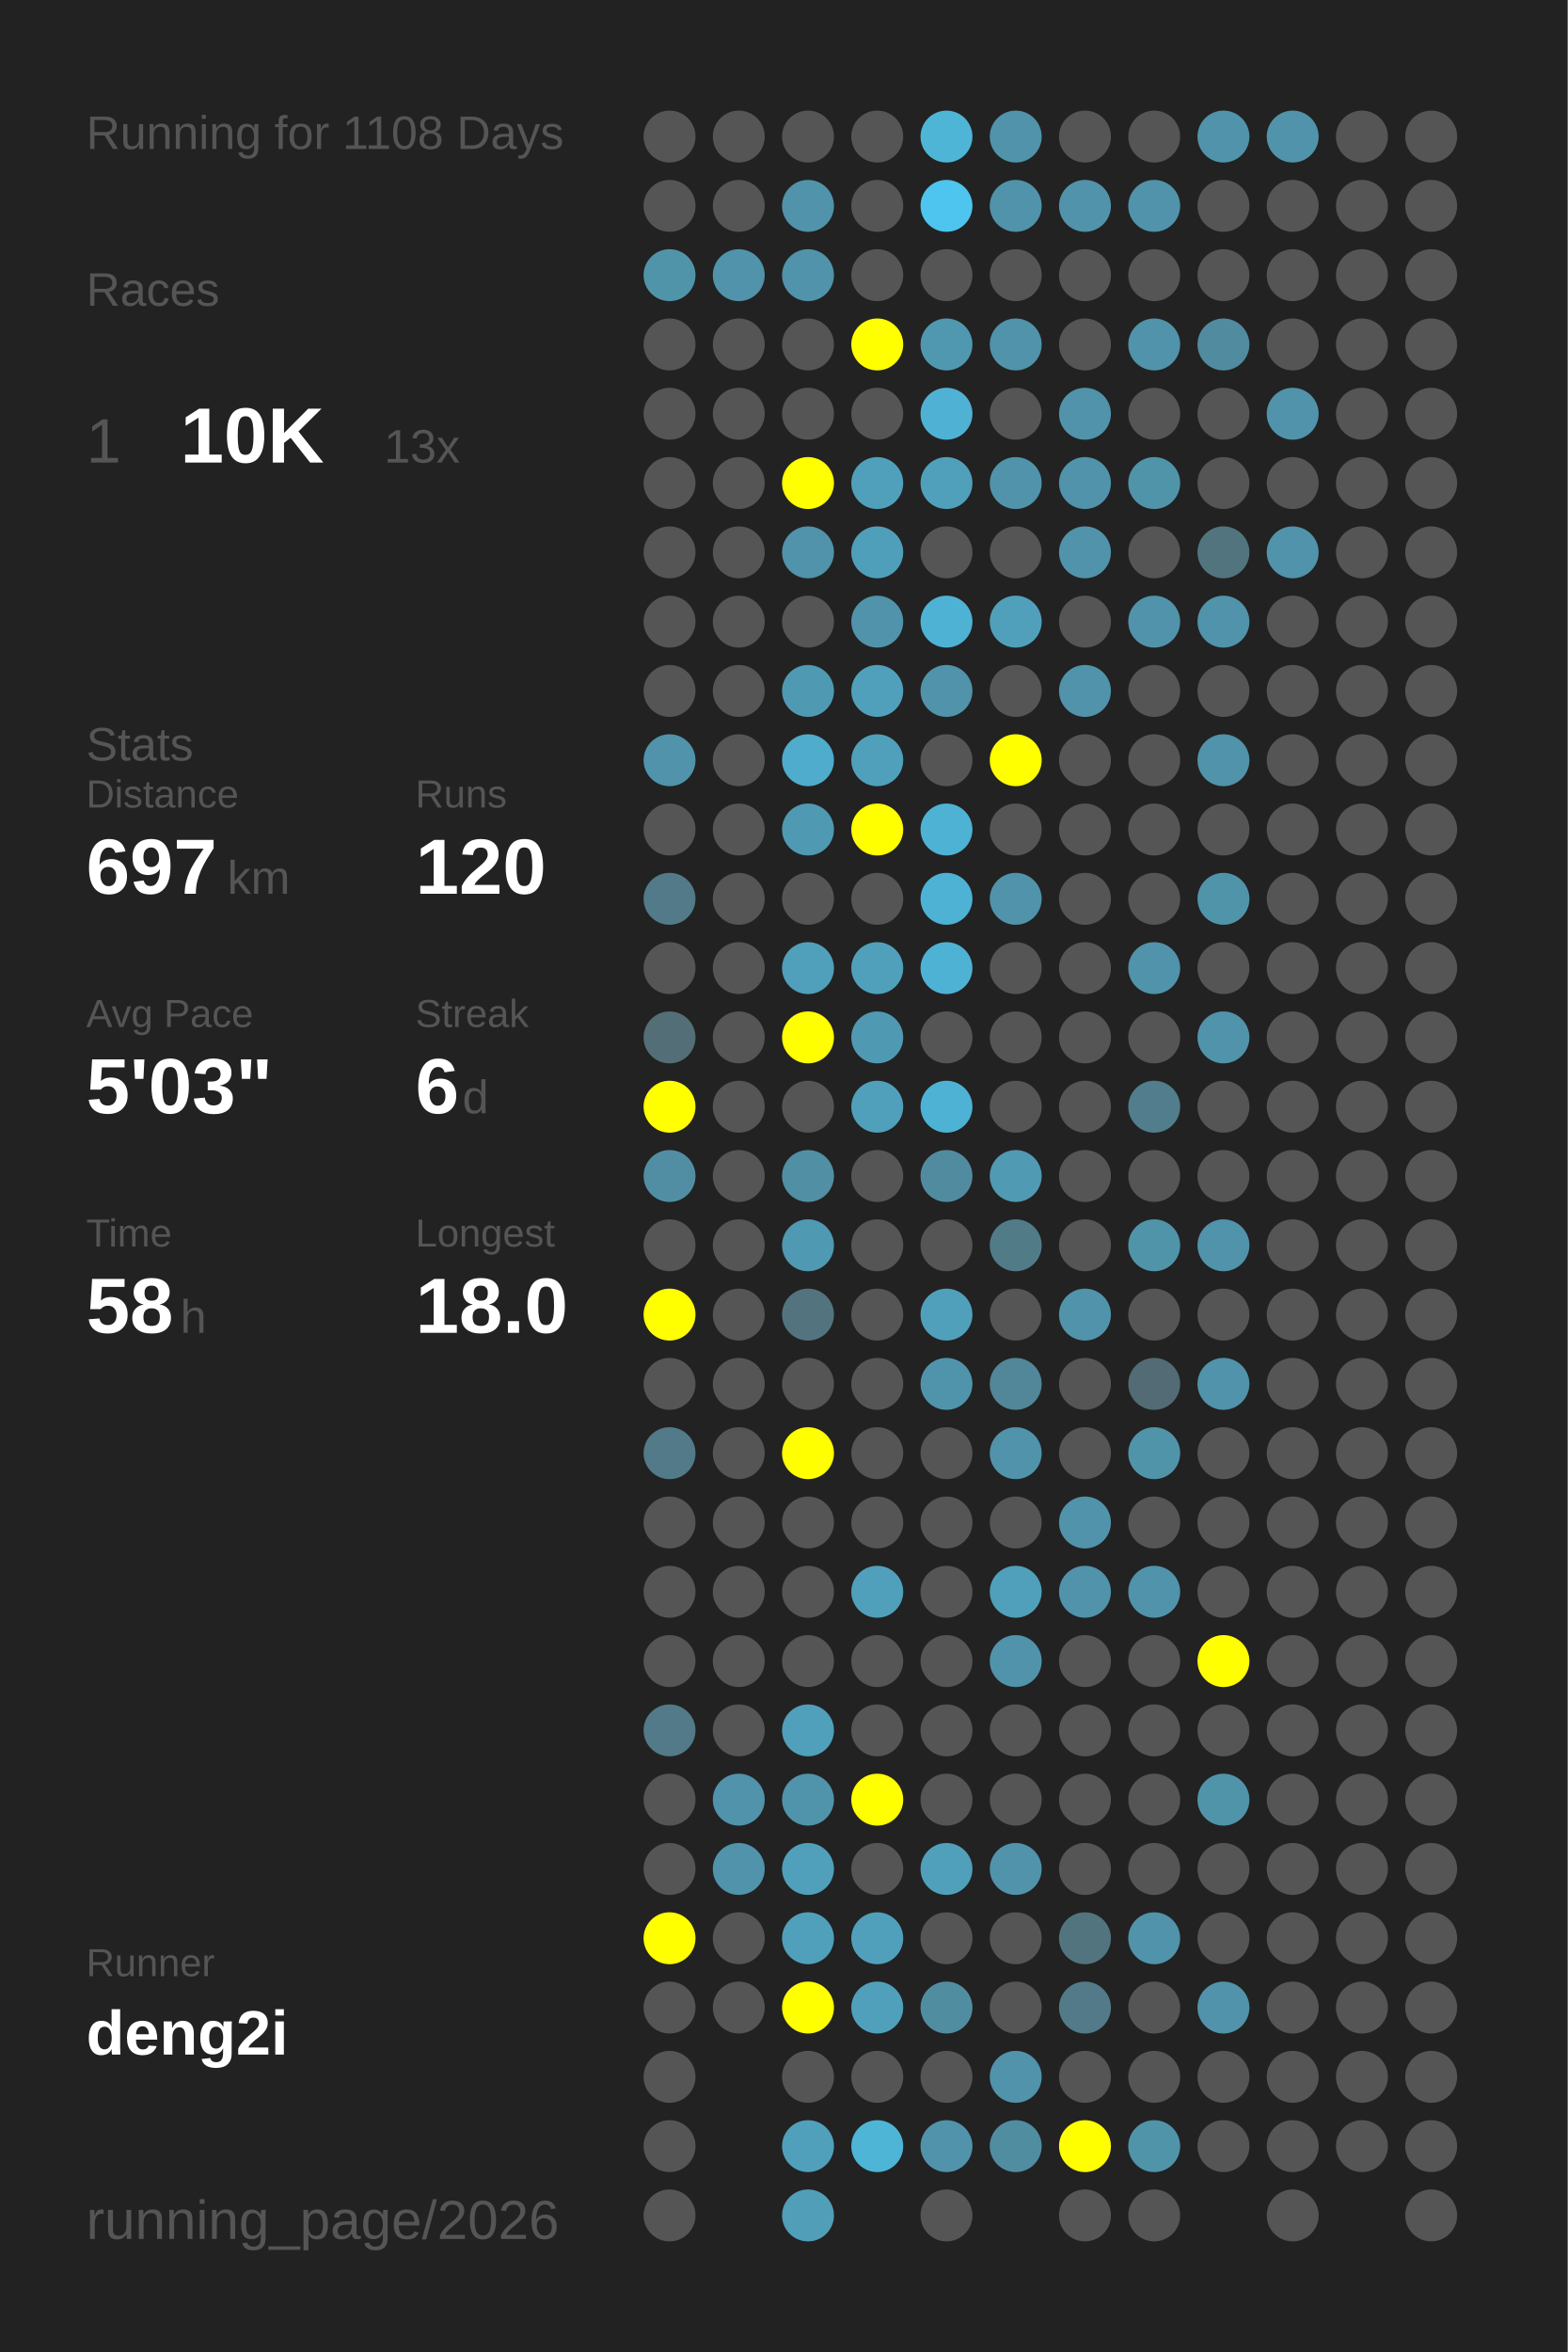
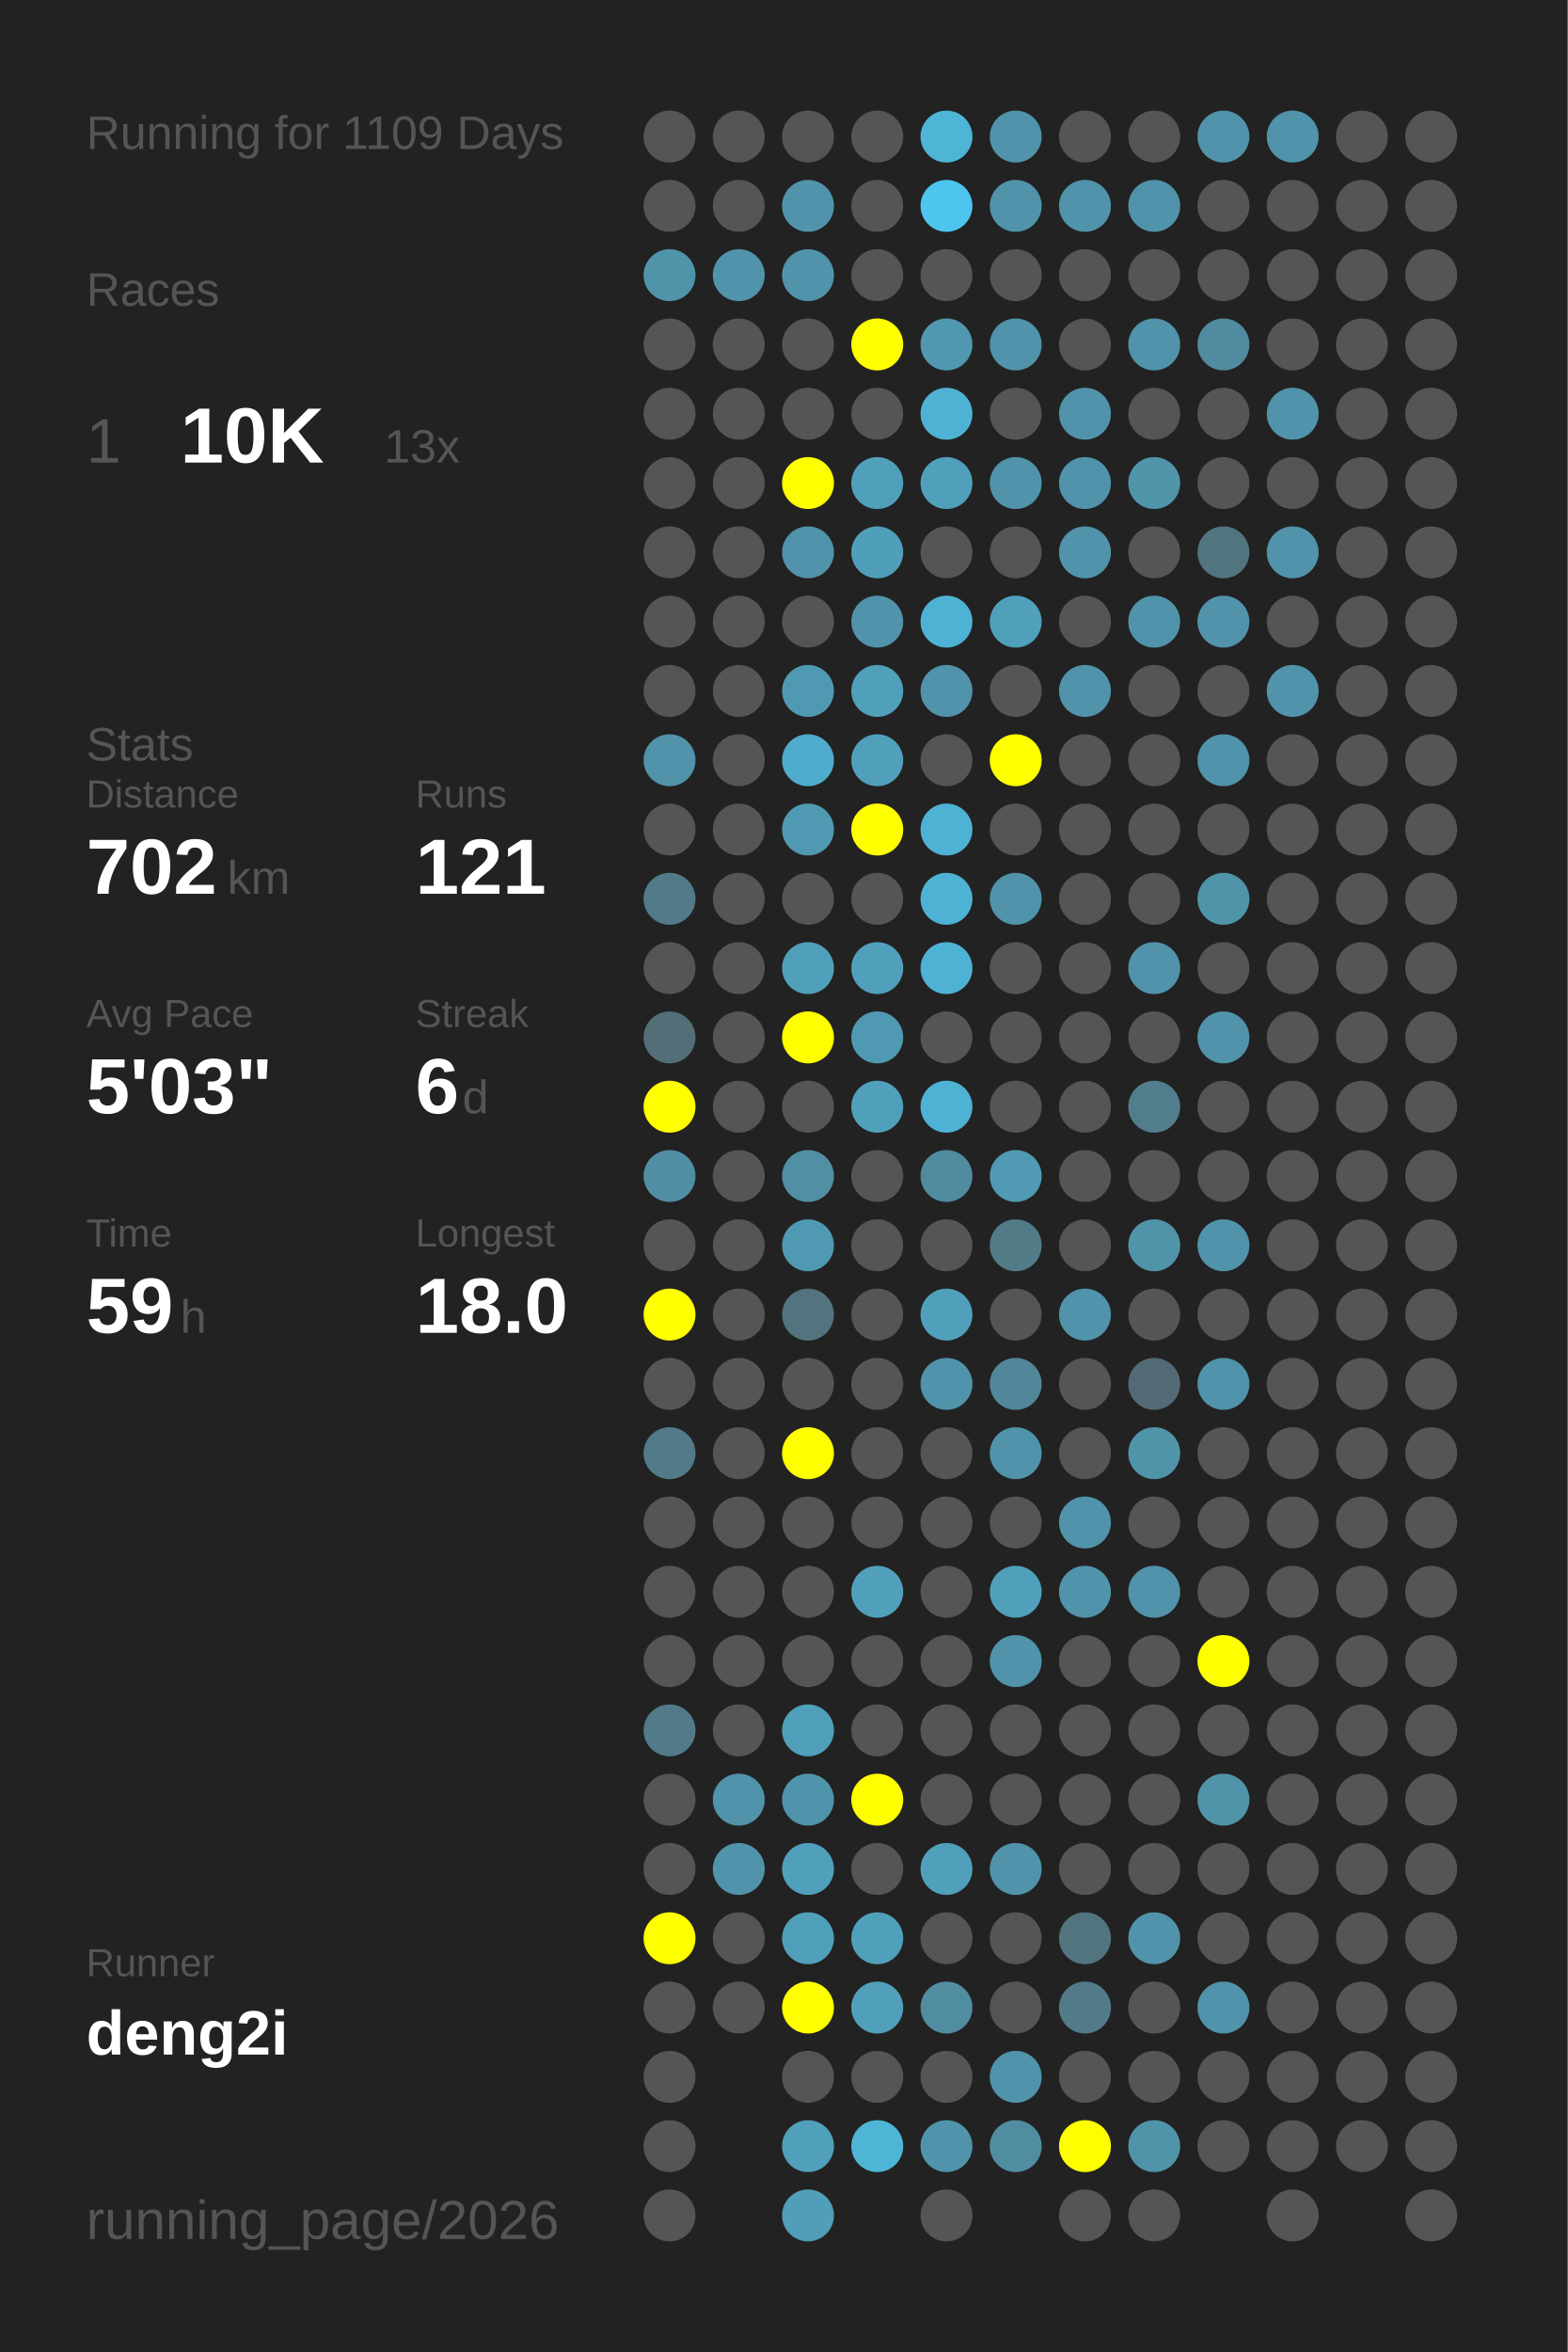
<svg xmlns="http://www.w3.org/2000/svg" baseProfile="full" height="300mm" version="1.1" viewBox="0,0,200,300" width="200mm">
  <defs />
  <rect fill="#222222" height="300" width="200" x="0" y="0" />
-   <text fill="#555555" style="font-size:6px; font-family:Arial;" x="11" y="19">Running for 1108 Days</text>
+   <text fill="#555555" style="font-size:6px; font-family:Arial;" x="11" y="19">Running for 1109 Days</text>
  <text fill="#555555" style="font-size:6px; font-family:Arial;" x="11" y="39">Races</text>
  <text fill="#555555" style="font-size:8px; font-family:Arial;" x="11" y="59">1</text>
  <text fill="#FFFFFF" style="font-size:10px; font-family:Arial; font-weight:bold;" x="23" y="59">10K</text>
  <text fill="#555555" style="font-size:6px; font-family:Arial;" x="49" y="59">13x</text>
  <text fill="#555555" style="font-size:6px; font-family:Arial;" x="11" y="97">Stats</text>
  <text fill="#555555" style="font-size:5px; font-family:Arial;" x="11" y="103">Distance</text>
-   <text fill="#FFFFFF" style="font-size:10px; font-family:Arial; font-weight:bold;" x="11" y="114">697</text>
+   <text fill="#FFFFFF" style="font-size:10px; font-family:Arial; font-weight:bold;" x="11" y="114">702</text>
  <text fill="#555555" style="font-size:6px; font-family:Arial;" x="29" y="114">km</text>
  <text fill="#555555" style="font-size:5px; font-family:Arial;" x="53" y="103">Runs</text>
-   <text fill="#FFFFFF" style="font-size:10px; font-family:Arial; font-weight:bold;" x="53" y="114">120</text>
+   <text fill="#FFFFFF" style="font-size:10px; font-family:Arial; font-weight:bold;" x="53" y="114">121</text>
  <text fill="#555555" style="font-size:5px; font-family:Arial;" x="11" y="131">Avg Pace</text>
  <text fill="#FFFFFF" style="font-size:10px; font-family:Arial; font-weight:bold;" x="11" y="142">5'03"</text>
  <text fill="#555555" style="font-size:5px; font-family:Arial;" x="53" y="131">Streak</text>
  <text fill="#FFFFFF" style="font-size:10px; font-family:Arial; font-weight:bold;" x="53" y="142">6</text>
  <text fill="#555555" style="font-size:6px; font-family:Arial;" x="59" y="142">d</text>
  <text fill="#555555" style="font-size:5px; font-family:Arial;" x="11" y="159">Time</text>
-   <text fill="#FFFFFF" style="font-size:10px; font-family:Arial; font-weight:bold;" x="11" y="170">58</text>
+   <text fill="#FFFFFF" style="font-size:10px; font-family:Arial; font-weight:bold;" x="11" y="170">59</text>
  <text fill="#555555" style="font-size:6px; font-family:Arial;" x="23" y="170">h</text>
  <text fill="#555555" style="font-size:5px; font-family:Arial;" x="53" y="159">Longest</text>
  <text fill="#FFFFFF" style="font-size:10px; font-family:Arial; font-weight:bold;" x="53" y="170">18.0</text>
  <text fill="#555555" style="font-size:5px; font-family:Arial;" x="11" y="252.065">Runner</text>
  <text fill="#FFFFFF" style="font-size:8px; font-family:Arial; font-weight:bold;" x="11" y="262.065">deng2i</text>
  <text fill="#555555" style="font-size:7px; font-family:Arial;" x="11" y="285.581">running_page/2026</text>
  <circle cx="85.417" cy="17.419" fill="#555555" r="3.312" />
  <circle cx="85.417" cy="26.258" fill="#555555" r="3.312" />
  <circle cx="85.417" cy="35.097" fill="#5094aa" r="3.312" />
  <circle cx="85.417" cy="43.935" fill="#555555" r="3.312" />
  <circle cx="85.417" cy="52.774" fill="#555555" r="3.312" />
  <circle cx="85.417" cy="61.613" fill="#555555" r="3.312" />
  <circle cx="85.417" cy="70.452" fill="#555555" r="3.312" />
  <circle cx="85.417" cy="79.29" fill="#555555" r="3.312" />
  <circle cx="85.417" cy="88.129" fill="#555555" r="3.312" />
  <circle cx="85.417" cy="96.968" fill="#5093aa" r="3.312" />
  <circle cx="85.417" cy="105.806" fill="#555555" r="3.312" />
  <circle cx="85.417" cy="114.645" fill="#527a88" r="3.312" />
  <circle cx="85.417" cy="123.484" fill="#555555" r="3.312" />
  <circle cx="85.417" cy="132.323" fill="#536e77" r="3.312" />
  <circle cx="85.417" cy="141.161" fill="#FFFF00" r="3.312" />
  <circle cx="85.417" cy="150" fill="#518ea3" r="3.312" />
  <circle cx="85.417" cy="158.839" fill="#555555" r="3.312" />
  <circle cx="85.417" cy="167.677" fill="#FFFF00" r="3.312" />
  <circle cx="85.417" cy="176.516" fill="#555555" r="3.312" />
  <circle cx="85.417" cy="185.355" fill="#527a88" r="3.312" />
  <circle cx="85.417" cy="194.194" fill="#555555" r="3.312" />
  <circle cx="85.417" cy="203.032" fill="#555555" r="3.312" />
  <circle cx="85.417" cy="211.871" fill="#555555" r="3.312" />
  <circle cx="85.417" cy="220.71" fill="#527a88" r="3.312" />
  <circle cx="85.417" cy="229.548" fill="#555555" r="3.312" />
  <circle cx="85.417" cy="238.387" fill="#555555" r="3.312" />
  <circle cx="85.417" cy="247.226" fill="#FFFF00" r="3.312" />
  <circle cx="85.417" cy="256.065" fill="#555555" r="3.312" />
  <circle cx="85.417" cy="264.903" fill="#555555" r="3.312" />
  <circle cx="85.417" cy="273.742" fill="#555555" r="3.312" />
  <circle cx="85.417" cy="282.581" fill="#555555" r="3.312" />
  <circle cx="94.25" cy="17.419" fill="#555555" r="3.312" />
  <circle cx="94.25" cy="26.258" fill="#555555" r="3.312" />
  <circle cx="94.25" cy="35.097" fill="#5093aa" r="3.312" />
  <circle cx="94.25" cy="43.935" fill="#555555" r="3.312" />
  <circle cx="94.25" cy="52.774" fill="#555555" r="3.312" />
  <circle cx="94.25" cy="61.613" fill="#555555" r="3.312" />
  <circle cx="94.25" cy="70.452" fill="#555555" r="3.312" />
  <circle cx="94.25" cy="79.29" fill="#555555" r="3.312" />
  <circle cx="94.25" cy="88.129" fill="#555555" r="3.312" />
  <circle cx="94.25" cy="96.968" fill="#555555" r="3.312" />
  <circle cx="94.25" cy="105.806" fill="#555555" r="3.312" />
  <circle cx="94.25" cy="114.645" fill="#555555" r="3.312" />
  <circle cx="94.25" cy="123.484" fill="#555555" r="3.312" />
  <circle cx="94.25" cy="132.323" fill="#555555" r="3.312" />
  <circle cx="94.25" cy="141.161" fill="#555555" r="3.312" />
  <circle cx="94.25" cy="150" fill="#555555" r="3.312" />
  <circle cx="94.25" cy="158.839" fill="#555555" r="3.312" />
  <circle cx="94.25" cy="167.677" fill="#555555" r="3.312" />
  <circle cx="94.25" cy="176.516" fill="#555555" r="3.312" />
  <circle cx="94.25" cy="185.355" fill="#555555" r="3.312" />
  <circle cx="94.25" cy="194.194" fill="#555555" r="3.312" />
  <circle cx="94.25" cy="203.032" fill="#555555" r="3.312" />
  <circle cx="94.25" cy="211.871" fill="#555555" r="3.312" />
  <circle cx="94.25" cy="220.71" fill="#555555" r="3.312" />
  <circle cx="94.25" cy="229.548" fill="#5093aa" r="3.312" />
  <circle cx="94.25" cy="238.387" fill="#5093aa" r="3.312" />
  <circle cx="94.25" cy="247.226" fill="#555555" r="3.312" />
  <circle cx="94.25" cy="256.065" fill="#555555" r="3.312" />
  <circle cx="103.083" cy="17.419" fill="#555555" r="3.312" />
  <circle cx="103.083" cy="26.258" fill="#5093aa" r="3.312" />
  <circle cx="103.083" cy="35.097" fill="#5093aa" r="3.312" />
  <circle cx="103.083" cy="43.935" fill="#555555" r="3.312" />
  <circle cx="103.083" cy="52.774" fill="#555555" r="3.312" />
  <circle cx="103.083" cy="61.613" fill="#FFFF00" r="3.312" />
  <circle cx="103.083" cy="70.452" fill="#5093aa" r="3.312" />
  <circle cx="103.083" cy="79.29" fill="#555555" r="3.312" />
  <circle cx="103.083" cy="88.129" fill="#5099b2" r="3.312" />
  <circle cx="103.083" cy="96.968" fill="#4faccc" r="3.312" />
  <circle cx="103.083" cy="105.806" fill="#5099b2" r="3.312" />
  <circle cx="103.083" cy="114.645" fill="#555555" r="3.312" />
  <circle cx="103.083" cy="123.484" fill="#50a0bb" r="3.312" />
  <circle cx="103.083" cy="132.323" fill="#FFFF00" r="3.312" />
  <circle cx="103.083" cy="141.161" fill="#555555" r="3.312" />
  <circle cx="103.083" cy="150" fill="#518fa4" r="3.312" />
  <circle cx="103.083" cy="158.839" fill="#5099b2" r="3.312" />
  <circle cx="103.083" cy="167.677" fill="#53747f" r="3.312" />
  <circle cx="103.083" cy="176.516" fill="#555555" r="3.312" />
  <circle cx="103.083" cy="185.355" fill="#FFFF00" r="3.312" />
  <circle cx="103.083" cy="194.194" fill="#555555" r="3.312" />
  <circle cx="103.083" cy="203.032" fill="#555555" r="3.312" />
  <circle cx="103.083" cy="211.871" fill="#555555" r="3.312" />
  <circle cx="103.083" cy="220.71" fill="#50a0bb" r="3.312" />
  <circle cx="103.083" cy="229.548" fill="#5094ab" r="3.312" />
  <circle cx="103.083" cy="238.387" fill="#50a0bb" r="3.312" />
  <circle cx="103.083" cy="247.226" fill="#50a0bb" r="3.312" />
  <circle cx="103.083" cy="256.065" fill="#FFFF00" r="3.312" />
  <circle cx="103.083" cy="264.903" fill="#555555" r="3.312" />
  <circle cx="103.083" cy="273.742" fill="#50a0bb" r="3.312" />
  <circle cx="103.083" cy="282.581" fill="#509eb8" r="3.312" />
  <circle cx="111.917" cy="17.419" fill="#555555" r="3.312" />
  <circle cx="111.917" cy="26.258" fill="#555555" r="3.312" />
  <circle cx="111.917" cy="35.097" fill="#555555" r="3.312" />
  <circle cx="111.917" cy="43.935" fill="#FFFF00" r="3.312" />
  <circle cx="111.917" cy="52.774" fill="#555555" r="3.312" />
  <circle cx="111.917" cy="61.613" fill="#50a0bb" r="3.312" />
  <circle cx="111.917" cy="70.452" fill="#509fba" r="3.312" />
  <circle cx="111.917" cy="79.29" fill="#5093aa" r="3.312" />
  <circle cx="111.917" cy="88.129" fill="#50a0bb" r="3.312" />
  <circle cx="111.917" cy="96.968" fill="#50a0bb" r="3.312" />
  <circle cx="111.917" cy="105.806" fill="#FFFF00" r="3.312" />
  <circle cx="111.917" cy="114.645" fill="#555555" r="3.312" />
  <circle cx="111.917" cy="123.484" fill="#50a0bb" r="3.312" />
  <circle cx="111.917" cy="132.323" fill="#5099b2" r="3.312" />
  <circle cx="111.917" cy="141.161" fill="#50a0bb" r="3.312" />
  <circle cx="111.917" cy="150" fill="#555555" r="3.312" />
  <circle cx="111.917" cy="158.839" fill="#555555" r="3.312" />
  <circle cx="111.917" cy="167.677" fill="#555555" r="3.312" />
  <circle cx="111.917" cy="176.516" fill="#555555" r="3.312" />
  <circle cx="111.917" cy="185.355" fill="#555555" r="3.312" />
  <circle cx="111.917" cy="194.194" fill="#555555" r="3.312" />
  <circle cx="111.917" cy="203.032" fill="#50a0bb" r="3.312" />
  <circle cx="111.917" cy="211.871" fill="#555555" r="3.312" />
  <circle cx="111.917" cy="220.71" fill="#555555" r="3.312" />
  <circle cx="111.917" cy="229.548" fill="#FFFF00" r="3.312" />
  <circle cx="111.917" cy="238.387" fill="#555555" r="3.312" />
  <circle cx="111.917" cy="247.226" fill="#50a0bb" r="3.312" />
  <circle cx="111.917" cy="256.065" fill="#50a0bb" r="3.312" />
  <circle cx="111.917" cy="264.903" fill="#555555" r="3.312" />
  <circle cx="111.917" cy="273.742" fill="#4eb5d7" r="3.312" />
  <circle cx="120.75" cy="17.419" fill="#4eb5d7" r="3.312" />
  <circle cx="120.75" cy="26.258" fill="#4dc5ee" r="3.312" />
  <circle cx="120.75" cy="35.097" fill="#555555" r="3.312" />
  <circle cx="120.75" cy="43.935" fill="#5098b0" r="3.312" />
  <circle cx="120.75" cy="52.774" fill="#4fb2d4" r="3.312" />
  <circle cx="120.75" cy="61.613" fill="#50a0bb" r="3.312" />
  <circle cx="120.75" cy="70.452" fill="#555555" r="3.312" />
  <circle cx="120.75" cy="79.29" fill="#4eb2d4" r="3.312" />
  <circle cx="120.75" cy="88.129" fill="#5093aa" r="3.312" />
  <circle cx="120.75" cy="96.968" fill="#555555" r="3.312" />
  <circle cx="120.75" cy="105.806" fill="#4eb2d4" r="3.312" />
  <circle cx="120.75" cy="114.645" fill="#4eb2d4" r="3.312" />
  <circle cx="120.75" cy="123.484" fill="#4eb2d4" r="3.312" />
  <circle cx="120.75" cy="132.323" fill="#555555" r="3.312" />
  <circle cx="120.75" cy="141.161" fill="#4eb2d4" r="3.312" />
  <circle cx="120.75" cy="150" fill="#518b9f" r="3.312" />
  <circle cx="120.75" cy="158.839" fill="#555555" r="3.312" />
  <circle cx="120.75" cy="167.677" fill="#50a0bb" r="3.312" />
  <circle cx="120.75" cy="176.516" fill="#5094ab" r="3.312" />
  <circle cx="120.75" cy="185.355" fill="#555555" r="3.312" />
  <circle cx="120.75" cy="194.194" fill="#555555" r="3.312" />
  <circle cx="120.75" cy="203.032" fill="#555555" r="3.312" />
  <circle cx="120.75" cy="211.871" fill="#555555" r="3.312" />
  <circle cx="120.75" cy="220.71" fill="#555555" r="3.312" />
  <circle cx="120.75" cy="229.548" fill="#555555" r="3.312" />
  <circle cx="120.75" cy="238.387" fill="#50a0bb" r="3.312" />
  <circle cx="120.75" cy="247.226" fill="#555555" r="3.312" />
  <circle cx="120.75" cy="256.065" fill="#518da1" r="3.312" />
  <circle cx="120.75" cy="264.903" fill="#555555" r="3.312" />
  <circle cx="120.75" cy="273.742" fill="#5093aa" r="3.312" />
  <circle cx="120.75" cy="282.581" fill="#555555" r="3.312" />
  <circle cx="129.583" cy="17.419" fill="#5093aa" r="3.312" />
  <circle cx="129.583" cy="26.258" fill="#5093aa" r="3.312" />
  <circle cx="129.583" cy="35.097" fill="#555555" r="3.312" />
  <circle cx="129.583" cy="43.935" fill="#5093aa" r="3.312" />
  <circle cx="129.583" cy="52.774" fill="#555555" r="3.312" />
  <circle cx="129.583" cy="61.613" fill="#5093aa" r="3.312" />
  <circle cx="129.583" cy="70.452" fill="#555555" r="3.312" />
  <circle cx="129.583" cy="79.29" fill="#50a0bb" r="3.312" />
  <circle cx="129.583" cy="88.129" fill="#555555" r="3.312" />
  <circle cx="129.583" cy="96.968" fill="#FFFF00" r="3.312" />
  <circle cx="129.583" cy="105.806" fill="#555555" r="3.312" />
  <circle cx="129.583" cy="114.645" fill="#5093aa" r="3.312" />
  <circle cx="129.583" cy="123.484" fill="#555555" r="3.312" />
  <circle cx="129.583" cy="132.323" fill="#555555" r="3.312" />
  <circle cx="129.583" cy="141.161" fill="#555555" r="3.312" />
  <circle cx="129.583" cy="150" fill="#509ab3" r="3.312" />
  <circle cx="129.583" cy="158.839" fill="#527b88" r="3.312" />
  <circle cx="129.583" cy="167.677" fill="#555555" r="3.312" />
  <circle cx="129.583" cy="176.516" fill="#518799" r="3.312" />
  <circle cx="129.583" cy="185.355" fill="#5093aa" r="3.312" />
  <circle cx="129.583" cy="194.194" fill="#555555" r="3.312" />
  <circle cx="129.583" cy="203.032" fill="#50a0bb" r="3.312" />
  <circle cx="129.583" cy="211.871" fill="#5093aa" r="3.312" />
  <circle cx="129.583" cy="220.71" fill="#555555" r="3.312" />
  <circle cx="129.583" cy="229.548" fill="#555555" r="3.312" />
  <circle cx="129.583" cy="238.387" fill="#5093aa" r="3.312" />
  <circle cx="129.583" cy="247.226" fill="#555555" r="3.312" />
  <circle cx="129.583" cy="256.065" fill="#555555" r="3.312" />
  <circle cx="129.583" cy="264.903" fill="#5093aa" r="3.312" />
  <circle cx="129.583" cy="273.742" fill="#518da1" r="3.312" />
  <circle cx="138.417" cy="17.419" fill="#555555" r="3.312" />
  <circle cx="138.417" cy="26.258" fill="#5093aa" r="3.312" />
  <circle cx="138.417" cy="35.097" fill="#555555" r="3.312" />
  <circle cx="138.417" cy="43.935" fill="#555555" r="3.312" />
  <circle cx="138.417" cy="52.774" fill="#5093aa" r="3.312" />
  <circle cx="138.417" cy="61.613" fill="#5093aa" r="3.312" />
  <circle cx="138.417" cy="70.452" fill="#5093aa" r="3.312" />
  <circle cx="138.417" cy="79.29" fill="#555555" r="3.312" />
  <circle cx="138.417" cy="88.129" fill="#5093aa" r="3.312" />
  <circle cx="138.417" cy="96.968" fill="#555555" r="3.312" />
  <circle cx="138.417" cy="105.806" fill="#555555" r="3.312" />
  <circle cx="138.417" cy="114.645" fill="#555555" r="3.312" />
  <circle cx="138.417" cy="123.484" fill="#555555" r="3.312" />
  <circle cx="138.417" cy="132.323" fill="#555555" r="3.312" />
  <circle cx="138.417" cy="141.161" fill="#555555" r="3.312" />
  <circle cx="138.417" cy="150" fill="#555555" r="3.312" />
  <circle cx="138.417" cy="158.839" fill="#555555" r="3.312" />
  <circle cx="138.417" cy="167.677" fill="#5093aa" r="3.312" />
  <circle cx="138.417" cy="176.516" fill="#555555" r="3.312" />
  <circle cx="138.417" cy="185.355" fill="#555555" r="3.312" />
  <circle cx="138.417" cy="194.194" fill="#5093aa" r="3.312" />
  <circle cx="138.417" cy="203.032" fill="#5093aa" r="3.312" />
  <circle cx="138.417" cy="211.871" fill="#555555" r="3.312" />
  <circle cx="138.417" cy="220.71" fill="#555555" r="3.312" />
  <circle cx="138.417" cy="229.548" fill="#555555" r="3.312" />
  <circle cx="138.417" cy="238.387" fill="#555555" r="3.312" />
  <circle cx="138.417" cy="247.226" fill="#52747f" r="3.312" />
  <circle cx="138.417" cy="256.065" fill="#527a88" r="3.312" />
  <circle cx="138.417" cy="264.903" fill="#555555" r="3.312" />
  <circle cx="138.417" cy="273.742" fill="#FFFF00" r="3.312" />
  <circle cx="138.417" cy="282.581" fill="#555555" r="3.312" />
  <circle cx="147.25" cy="17.419" fill="#555555" r="3.312" />
  <circle cx="147.25" cy="26.258" fill="#5093aa" r="3.312" />
  <circle cx="147.25" cy="35.097" fill="#555555" r="3.312" />
  <circle cx="147.25" cy="43.935" fill="#5093aa" r="3.312" />
  <circle cx="147.25" cy="52.774" fill="#555555" r="3.312" />
  <circle cx="147.25" cy="61.613" fill="#5094aa" r="3.312" />
  <circle cx="147.25" cy="70.452" fill="#555555" r="3.312" />
  <circle cx="147.25" cy="79.29" fill="#5093aa" r="3.312" />
  <circle cx="147.25" cy="88.129" fill="#555555" r="3.312" />
  <circle cx="147.25" cy="96.968" fill="#555555" r="3.312" />
  <circle cx="147.25" cy="105.806" fill="#555555" r="3.312" />
  <circle cx="147.25" cy="114.645" fill="#555555" r="3.312" />
  <circle cx="147.25" cy="123.484" fill="#5093aa" r="3.312" />
  <circle cx="147.25" cy="132.323" fill="#555555" r="3.312" />
  <circle cx="147.25" cy="141.161" fill="#527d8c" r="3.312" />
  <circle cx="147.25" cy="150" fill="#555555" r="3.312" />
  <circle cx="147.25" cy="158.839" fill="#5094aa" r="3.312" />
  <circle cx="147.25" cy="167.677" fill="#555555" r="3.312" />
  <circle cx="147.25" cy="176.516" fill="#536b74" r="3.312" />
  <circle cx="147.25" cy="185.355" fill="#5094aa" r="3.312" />
  <circle cx="147.25" cy="194.194" fill="#555555" r="3.312" />
  <circle cx="147.25" cy="203.032" fill="#5093aa" r="3.312" />
  <circle cx="147.25" cy="211.871" fill="#555555" r="3.312" />
  <circle cx="147.25" cy="220.71" fill="#555555" r="3.312" />
  <circle cx="147.25" cy="229.548" fill="#555555" r="3.312" />
  <circle cx="147.25" cy="238.387" fill="#555555" r="3.312" />
  <circle cx="147.25" cy="247.226" fill="#5093aa" r="3.312" />
  <circle cx="147.25" cy="256.065" fill="#555555" r="3.312" />
  <circle cx="147.25" cy="264.903" fill="#555555" r="3.312" />
  <circle cx="147.25" cy="273.742" fill="#5094aa" r="3.312" />
  <circle cx="147.25" cy="282.581" fill="#555555" r="3.312" />
  <circle cx="156.083" cy="17.419" fill="#5093aa" r="3.312" />
  <circle cx="156.083" cy="26.258" fill="#555555" r="3.312" />
  <circle cx="156.083" cy="35.097" fill="#555555" r="3.312" />
  <circle cx="156.083" cy="43.935" fill="#518b9f" r="3.312" />
  <circle cx="156.083" cy="52.774" fill="#555555" r="3.312" />
  <circle cx="156.083" cy="61.613" fill="#555555" r="3.312" />
  <circle cx="156.083" cy="70.452" fill="#52747f" r="3.312" />
  <circle cx="156.083" cy="79.29" fill="#5093aa" r="3.312" />
  <circle cx="156.083" cy="88.129" fill="#555555" r="3.312" />
  <circle cx="156.083" cy="96.968" fill="#5093aa" r="3.312" />
  <circle cx="156.083" cy="105.806" fill="#555555" r="3.312" />
  <circle cx="156.083" cy="114.645" fill="#5094aa" r="3.312" />
  <circle cx="156.083" cy="123.484" fill="#555555" r="3.312" />
  <circle cx="156.083" cy="132.323" fill="#5093aa" r="3.312" />
  <circle cx="156.083" cy="141.161" fill="#555555" r="3.312" />
  <circle cx="156.083" cy="150" fill="#555555" r="3.312" />
  <circle cx="156.083" cy="158.839" fill="#5093aa" r="3.312" />
  <circle cx="156.083" cy="167.677" fill="#555555" r="3.312" />
  <circle cx="156.083" cy="176.516" fill="#5093aa" r="3.312" />
  <circle cx="156.083" cy="185.355" fill="#555555" r="3.312" />
  <circle cx="156.083" cy="194.194" fill="#555555" r="3.312" />
  <circle cx="156.083" cy="203.032" fill="#555555" r="3.312" />
  <circle cx="156.083" cy="211.871" fill="#FFFF00" r="3.312" />
  <circle cx="156.083" cy="220.71" fill="#555555" r="3.312" />
  <circle cx="156.083" cy="229.548" fill="#5094aa" r="3.312" />
  <circle cx="156.083" cy="238.387" fill="#555555" r="3.312" />
  <circle cx="156.083" cy="247.226" fill="#555555" r="3.312" />
  <circle cx="156.083" cy="256.065" fill="#5093aa" r="3.312" />
  <circle cx="156.083" cy="264.903" fill="#555555" r="3.312" />
  <circle cx="156.083" cy="273.742" fill="#555555" r="3.312" />
  <circle cx="164.917" cy="17.419" fill="#5093aa" r="3.312" />
  <circle cx="164.917" cy="26.258" fill="#555555" r="3.312" />
  <circle cx="164.917" cy="35.097" fill="#555555" r="3.312" />
  <circle cx="164.917" cy="43.935" fill="#555555" r="3.312" />
  <circle cx="164.917" cy="52.774" fill="#5093aa" r="3.312" />
  <circle cx="164.917" cy="61.613" fill="#555555" r="3.312" />
  <circle cx="164.917" cy="70.452" fill="#5093aa" r="3.312" />
  <circle cx="164.917" cy="79.29" fill="#555555" r="3.312" />
-   <circle cx="164.917" cy="88.129" fill="#555555" r="3.312" />
+   <circle cx="164.917" cy="88.129" fill="#5093aa" r="3.312" />
  <circle cx="164.917" cy="96.968" fill="#555555" r="3.312" />
  <circle cx="164.917" cy="105.806" fill="#555555" r="3.312" />
  <circle cx="164.917" cy="114.645" fill="#555555" r="3.312" />
  <circle cx="164.917" cy="123.484" fill="#555555" r="3.312" />
  <circle cx="164.917" cy="132.323" fill="#555555" r="3.312" />
  <circle cx="164.917" cy="141.161" fill="#555555" r="3.312" />
  <circle cx="164.917" cy="150" fill="#555555" r="3.312" />
  <circle cx="164.917" cy="158.839" fill="#555555" r="3.312" />
  <circle cx="164.917" cy="167.677" fill="#555555" r="3.312" />
  <circle cx="164.917" cy="176.516" fill="#555555" r="3.312" />
  <circle cx="164.917" cy="185.355" fill="#555555" r="3.312" />
  <circle cx="164.917" cy="194.194" fill="#555555" r="3.312" />
  <circle cx="164.917" cy="203.032" fill="#555555" r="3.312" />
  <circle cx="164.917" cy="211.871" fill="#555555" r="3.312" />
  <circle cx="164.917" cy="220.71" fill="#555555" r="3.312" />
  <circle cx="164.917" cy="229.548" fill="#555555" r="3.312" />
  <circle cx="164.917" cy="238.387" fill="#555555" r="3.312" />
  <circle cx="164.917" cy="247.226" fill="#555555" r="3.312" />
  <circle cx="164.917" cy="256.065" fill="#555555" r="3.312" />
  <circle cx="164.917" cy="264.903" fill="#555555" r="3.312" />
  <circle cx="164.917" cy="273.742" fill="#555555" r="3.312" />
  <circle cx="164.917" cy="282.581" fill="#555555" r="3.312" />
  <circle cx="173.75" cy="17.419" fill="#555555" r="3.312" />
  <circle cx="173.75" cy="26.258" fill="#555555" r="3.312" />
  <circle cx="173.75" cy="35.097" fill="#555555" r="3.312" />
  <circle cx="173.75" cy="43.935" fill="#555555" r="3.312" />
  <circle cx="173.75" cy="52.774" fill="#555555" r="3.312" />
  <circle cx="173.75" cy="61.613" fill="#555555" r="3.312" />
  <circle cx="173.75" cy="70.452" fill="#555555" r="3.312" />
  <circle cx="173.75" cy="79.29" fill="#555555" r="3.312" />
  <circle cx="173.75" cy="88.129" fill="#555555" r="3.312" />
  <circle cx="173.75" cy="96.968" fill="#555555" r="3.312" />
  <circle cx="173.75" cy="105.806" fill="#555555" r="3.312" />
  <circle cx="173.75" cy="114.645" fill="#555555" r="3.312" />
  <circle cx="173.75" cy="123.484" fill="#555555" r="3.312" />
  <circle cx="173.75" cy="132.323" fill="#555555" r="3.312" />
  <circle cx="173.75" cy="141.161" fill="#555555" r="3.312" />
  <circle cx="173.75" cy="150" fill="#555555" r="3.312" />
  <circle cx="173.75" cy="158.839" fill="#555555" r="3.312" />
  <circle cx="173.75" cy="167.677" fill="#555555" r="3.312" />
  <circle cx="173.75" cy="176.516" fill="#555555" r="3.312" />
  <circle cx="173.75" cy="185.355" fill="#555555" r="3.312" />
  <circle cx="173.75" cy="194.194" fill="#555555" r="3.312" />
  <circle cx="173.75" cy="203.032" fill="#555555" r="3.312" />
  <circle cx="173.75" cy="211.871" fill="#555555" r="3.312" />
  <circle cx="173.75" cy="220.71" fill="#555555" r="3.312" />
  <circle cx="173.75" cy="229.548" fill="#555555" r="3.312" />
  <circle cx="173.75" cy="238.387" fill="#555555" r="3.312" />
  <circle cx="173.75" cy="247.226" fill="#555555" r="3.312" />
  <circle cx="173.75" cy="256.065" fill="#555555" r="3.312" />
  <circle cx="173.75" cy="264.903" fill="#555555" r="3.312" />
  <circle cx="173.75" cy="273.742" fill="#555555" r="3.312" />
  <circle cx="182.583" cy="17.419" fill="#555555" r="3.312" />
  <circle cx="182.583" cy="26.258" fill="#555555" r="3.312" />
  <circle cx="182.583" cy="35.097" fill="#555555" r="3.312" />
  <circle cx="182.583" cy="43.935" fill="#555555" r="3.312" />
  <circle cx="182.583" cy="52.774" fill="#555555" r="3.312" />
  <circle cx="182.583" cy="61.613" fill="#555555" r="3.312" />
  <circle cx="182.583" cy="70.452" fill="#555555" r="3.312" />
  <circle cx="182.583" cy="79.29" fill="#555555" r="3.312" />
  <circle cx="182.583" cy="88.129" fill="#555555" r="3.312" />
  <circle cx="182.583" cy="96.968" fill="#555555" r="3.312" />
  <circle cx="182.583" cy="105.806" fill="#555555" r="3.312" />
  <circle cx="182.583" cy="114.645" fill="#555555" r="3.312" />
  <circle cx="182.583" cy="123.484" fill="#555555" r="3.312" />
  <circle cx="182.583" cy="132.323" fill="#555555" r="3.312" />
  <circle cx="182.583" cy="141.161" fill="#555555" r="3.312" />
  <circle cx="182.583" cy="150" fill="#555555" r="3.312" />
  <circle cx="182.583" cy="158.839" fill="#555555" r="3.312" />
  <circle cx="182.583" cy="167.677" fill="#555555" r="3.312" />
  <circle cx="182.583" cy="176.516" fill="#555555" r="3.312" />
  <circle cx="182.583" cy="185.355" fill="#555555" r="3.312" />
  <circle cx="182.583" cy="194.194" fill="#555555" r="3.312" />
  <circle cx="182.583" cy="203.032" fill="#555555" r="3.312" />
  <circle cx="182.583" cy="211.871" fill="#555555" r="3.312" />
  <circle cx="182.583" cy="220.71" fill="#555555" r="3.312" />
  <circle cx="182.583" cy="229.548" fill="#555555" r="3.312" />
  <circle cx="182.583" cy="238.387" fill="#555555" r="3.312" />
  <circle cx="182.583" cy="247.226" fill="#555555" r="3.312" />
  <circle cx="182.583" cy="256.065" fill="#555555" r="3.312" />
  <circle cx="182.583" cy="264.903" fill="#555555" r="3.312" />
  <circle cx="182.583" cy="273.742" fill="#555555" r="3.312" />
  <circle cx="182.583" cy="282.581" fill="#555555" r="3.312" />
</svg>
